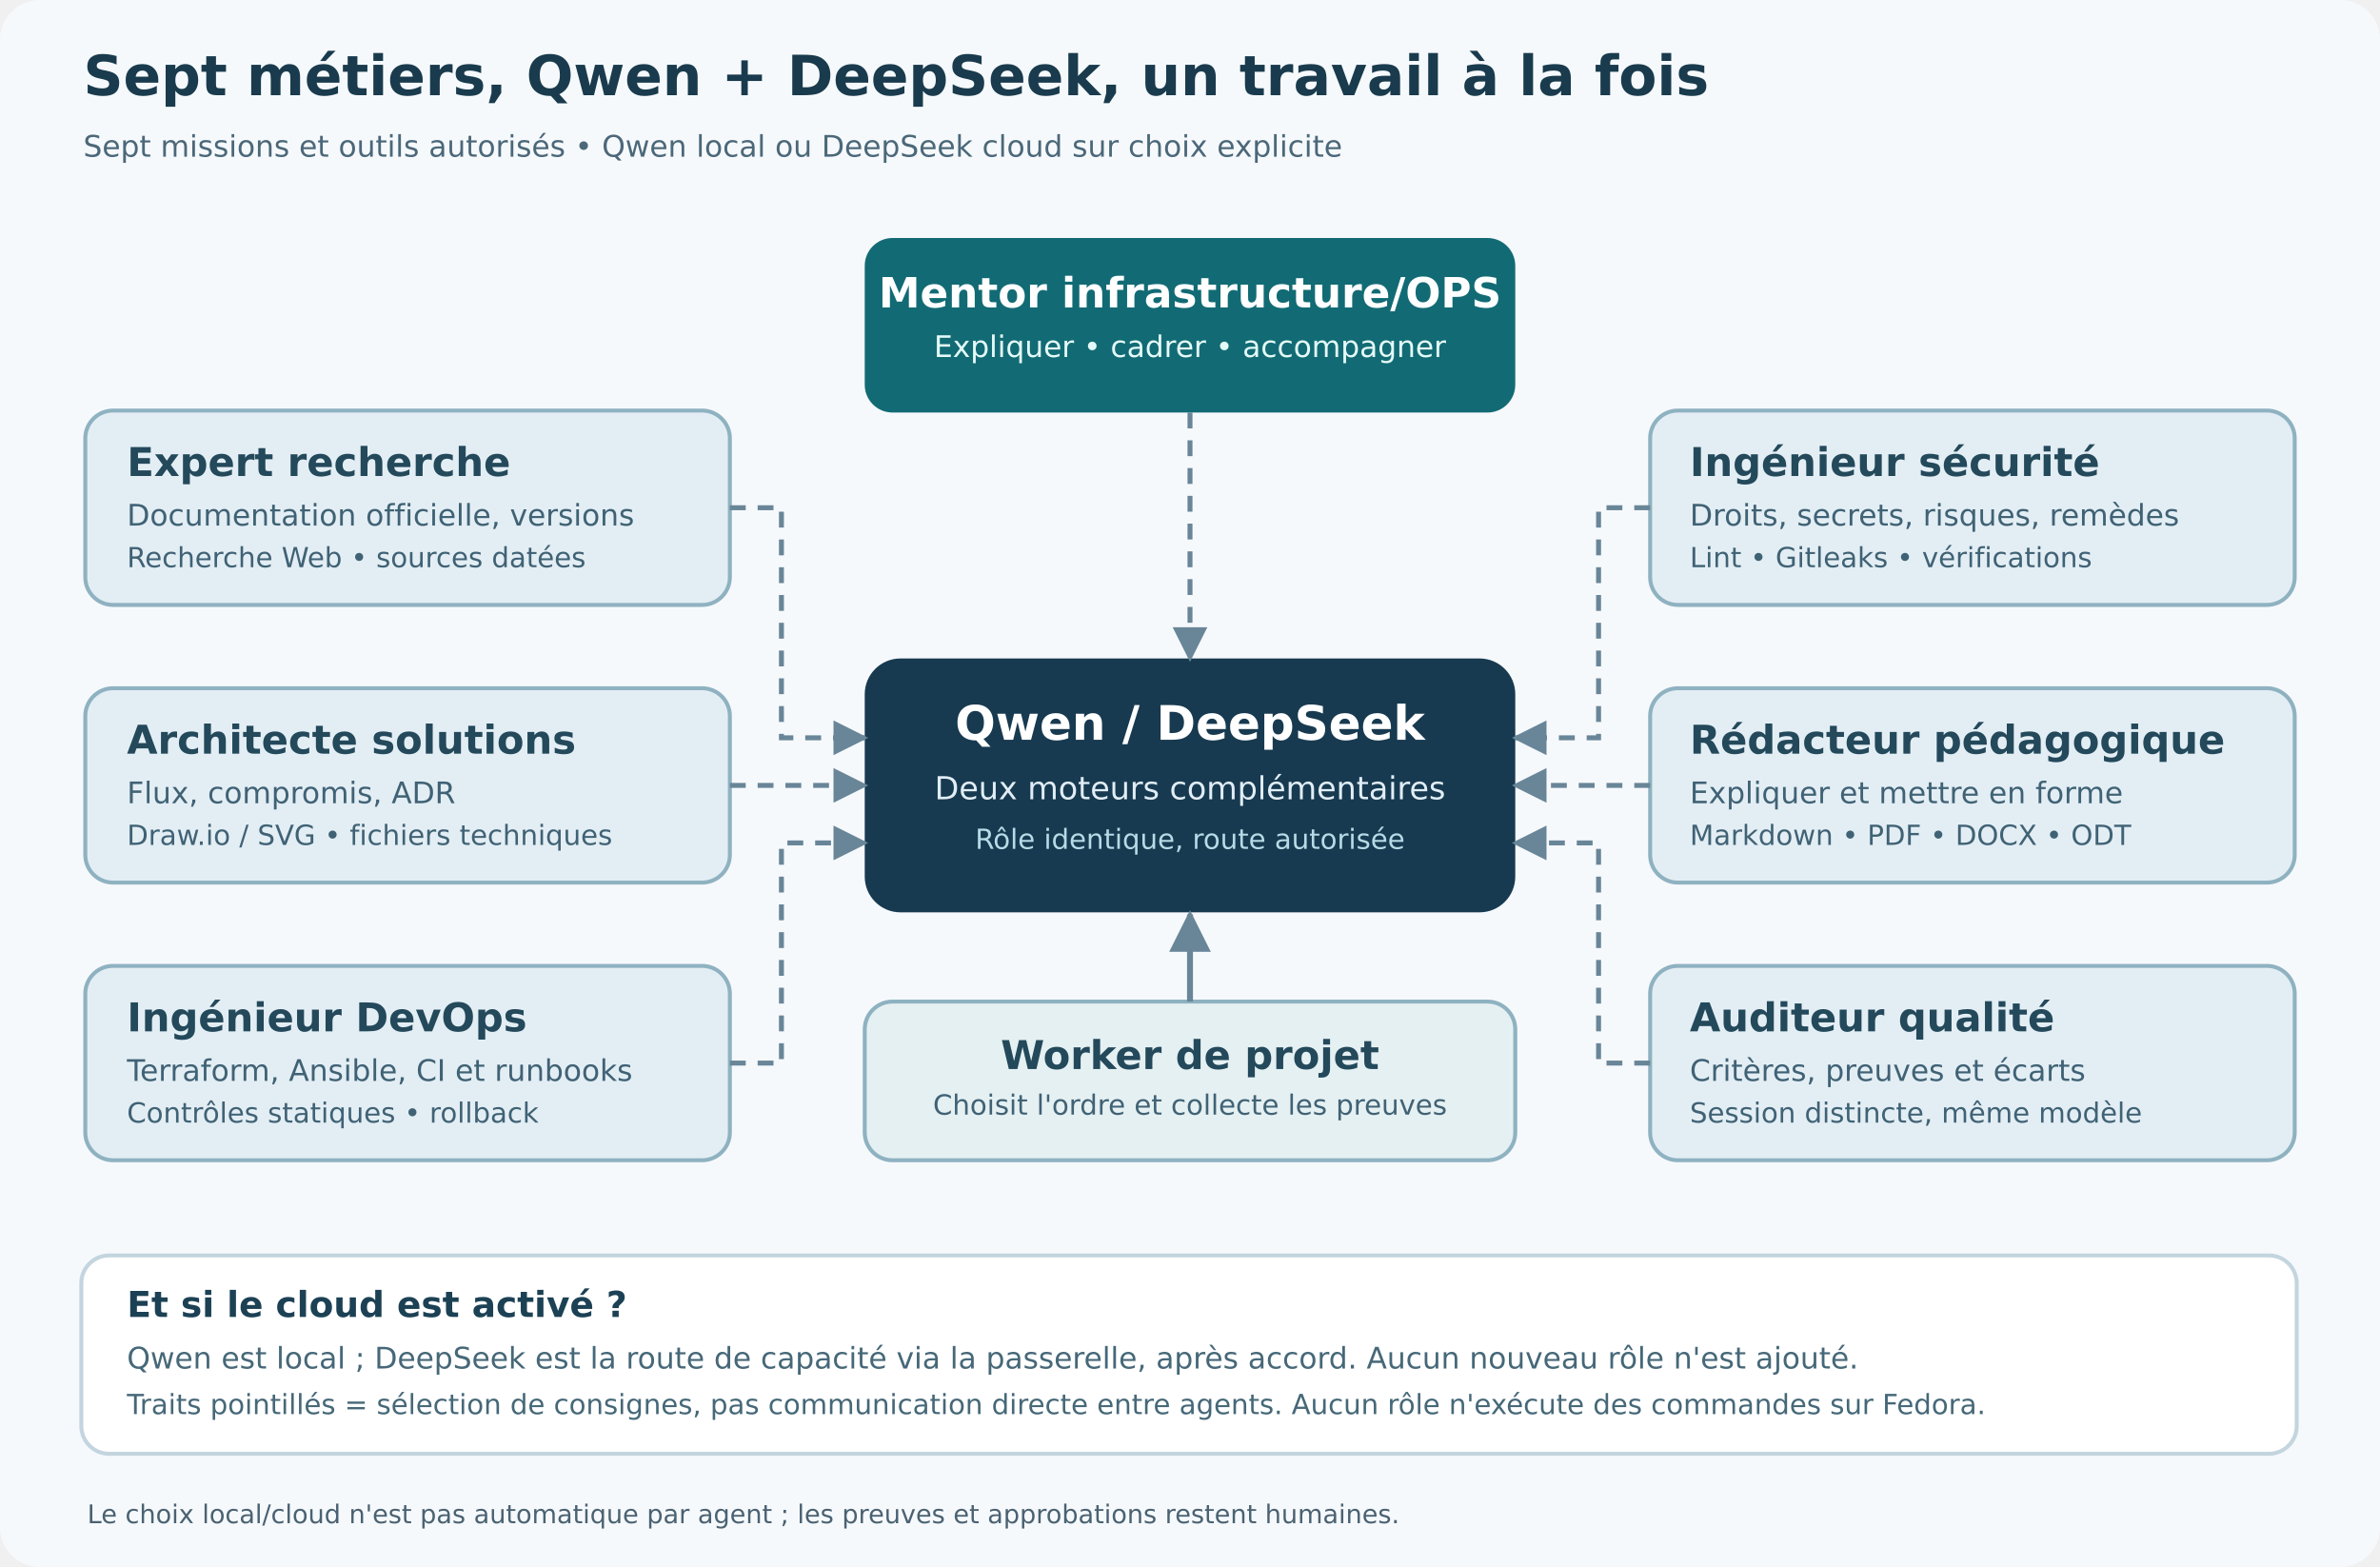
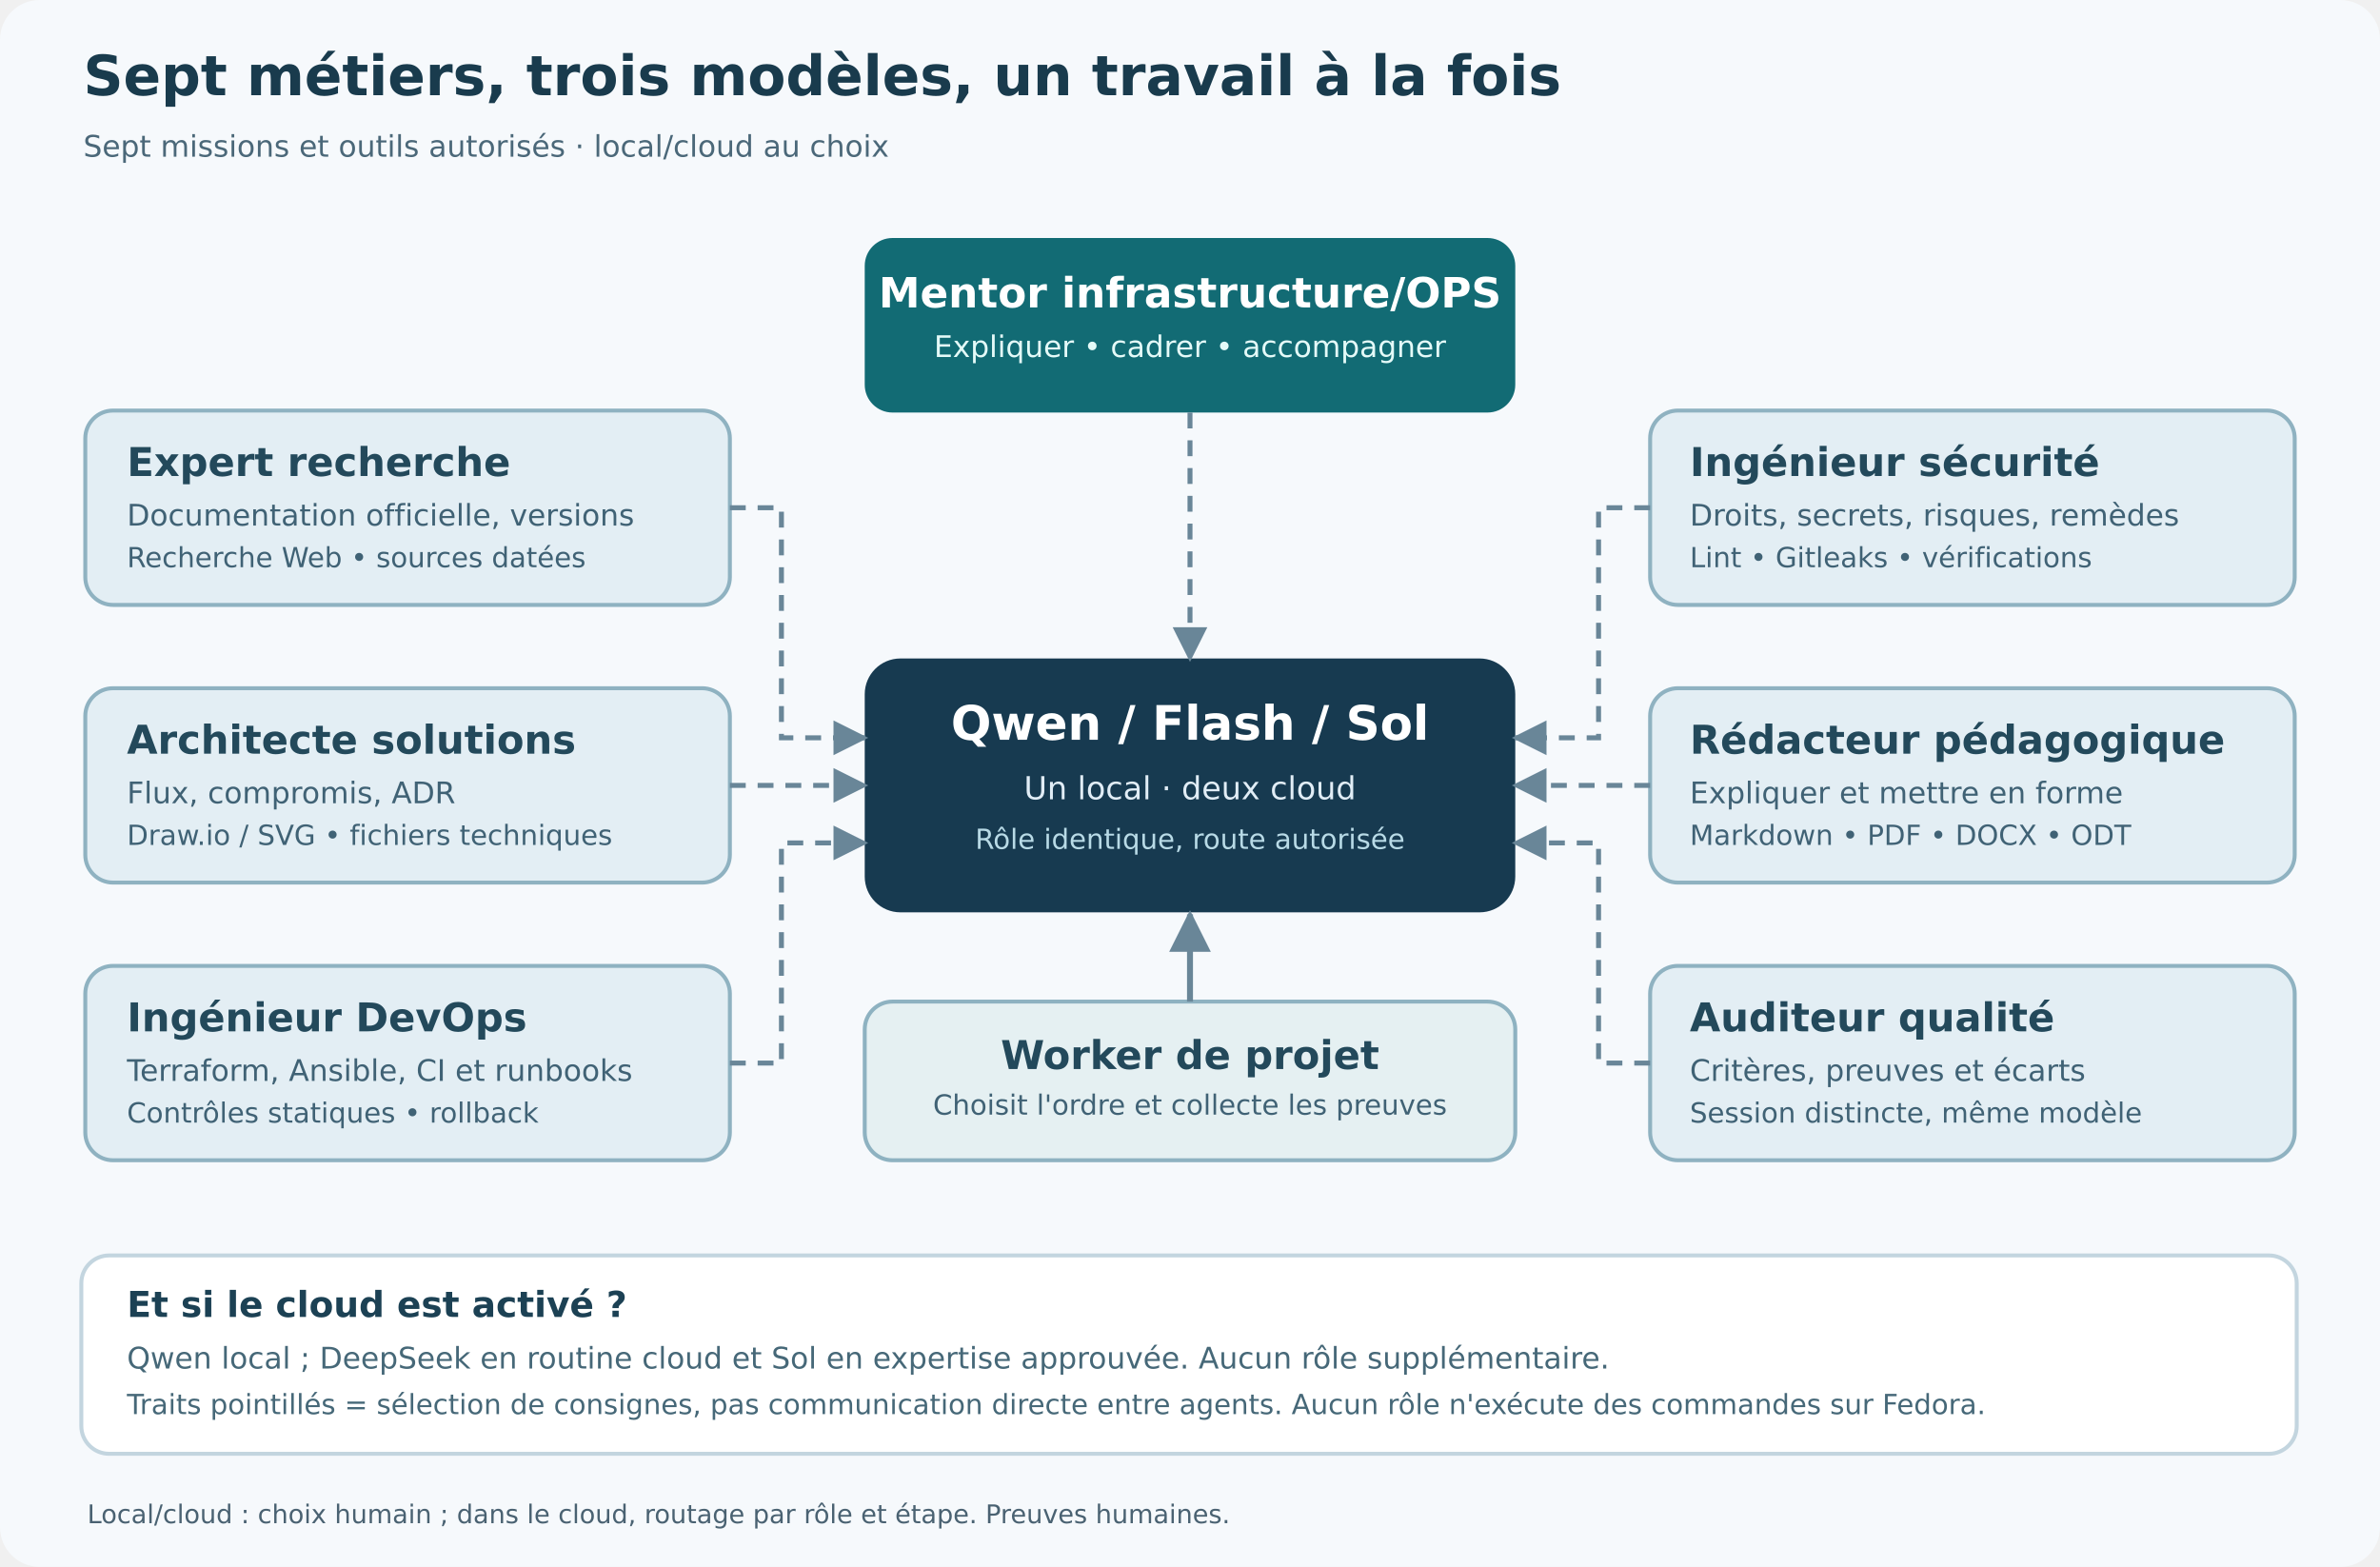
<svg xmlns="http://www.w3.org/2000/svg" viewBox="0 0 1200 790" role="img" aria-labelledby="title desc">
  <defs>
    <marker id="arr" viewBox="0 0 10 10" refX="9" refY="5" markerWidth="7" markerHeight="7" orient="auto">
      <path d="M0 0L10 5L0 10Z" fill="#698698" />
    </marker>
  </defs>
  <rect x="0" y="0" width="1200" height="790" rx="20" fill="#f6f9fc" />
-   <text x="42" y="48" fill="#193b4d" font-family="DejaVu Sans,Arial,sans-serif" font-size="28" font-weight="700">Sept métiers, Qwen + DeepSeek, un travail à la fois</text>
-   <text x="42" y="79" fill="#4b6879" font-family="DejaVu Sans,Arial,sans-serif" font-size="15">Sept missions et outils autorisés • Qwen local ou DeepSeek cloud sur choix explicite</text>
+   <text x="42" y="48" fill="#193b4d" font-family="DejaVu Sans,Arial,sans-serif" font-size="28" font-weight="700">Sept métiers, trois modèles, un travail à la fois</text>
+   <text x="42" y="79" fill="#4b6879" font-family="DejaVu Sans,Arial,sans-serif" font-size="15">Sept missions et outils autorisés · local/cloud au choix</text>
  <g font-family="DejaVu Sans,Arial,sans-serif">
    <rect x="43" y="207" width="325" height="98" rx="14" fill="#e3eef4" stroke="#8fb2c1" stroke-width="2" />
    <text x="64" y="240" fill="#23495b" font-size="20" font-weight="700">Expert recherche</text>
    <text x="64" y="265" fill="#406275" font-size="15">Documentation officielle, versions</text>
    <text x="64" y="286" fill="#406275" font-size="14">Recherche Web • sources datées</text>
    <rect x="43" y="347" width="325" height="98" rx="14" fill="#e3eef4" stroke="#8fb2c1" stroke-width="2" />
    <text x="64" y="380" fill="#23495b" font-size="20" font-weight="700">Architecte solutions</text>
    <text x="64" y="405" fill="#406275" font-size="15">Flux, compromis, ADR</text>
    <text x="64" y="426" fill="#406275" font-size="14">Draw.io / SVG • fichiers techniques</text>
    <rect x="43" y="487" width="325" height="98" rx="14" fill="#e3eef4" stroke="#8fb2c1" stroke-width="2" />
    <text x="64" y="520" fill="#23495b" font-size="20" font-weight="700">Ingénieur DevOps</text>
    <text x="64" y="545" fill="#406275" font-size="15">Terraform, Ansible, CI et runbooks</text>
    <text x="64" y="566" fill="#406275" font-size="14">Contrôles statiques • rollback</text>
    <rect x="832" y="207" width="325" height="98" rx="14" fill="#e3eef4" stroke="#8fb2c1" stroke-width="2" />
    <text x="852" y="240" fill="#23495b" font-size="20" font-weight="700">Ingénieur sécurité</text>
    <text x="852" y="265" fill="#406275" font-size="15">Droits, secrets, risques, remèdes</text>
    <text x="852" y="286" fill="#406275" font-size="14">Lint • Gitleaks • vérifications</text>
    <rect x="832" y="347" width="325" height="98" rx="14" fill="#e3eef4" stroke="#8fb2c1" stroke-width="2" />
    <text x="852" y="380" fill="#23495b" font-size="20" font-weight="700">Rédacteur pédagogique</text>
    <text x="852" y="405" fill="#406275" font-size="15">Expliquer et mettre en forme</text>
    <text x="852" y="426" fill="#406275" font-size="14">Markdown • PDF • DOCX • ODT</text>
    <rect x="832" y="487" width="325" height="98" rx="14" fill="#e3eef4" stroke="#8fb2c1" stroke-width="2" />
    <text x="852" y="520" fill="#23495b" font-size="20" font-weight="700">Auditeur qualité</text>
    <text x="852" y="545" fill="#406275" font-size="15">Critères, preuves et écarts</text>
    <text x="852" y="566" fill="#406275" font-size="14">Session distincte, même modèle</text>
    <rect x="436" y="120" width="328" height="88" rx="14" fill="#126b74" />
    <text x="600" y="155" text-anchor="middle" fill="#fff" font-size="21" font-weight="700">Mentor infrastructure/OPS</text>
    <text x="600" y="180" text-anchor="middle" fill="#e4faf8" font-size="15">Expliquer • cadrer • accompagner</text>
    <rect x="436" y="332" width="328" height="128" rx="18" fill="#173a50" />
-     <text x="600" y="373" text-anchor="middle" fill="#fff" font-size="24" font-weight="700">Qwen / DeepSeek</text>
-     <text x="600" y="403" text-anchor="middle" fill="#e1edf6" font-size="16">Deux moteurs complémentaires</text>
+     <text x="600" y="373" text-anchor="middle" fill="#fff" font-size="24" font-weight="700">Qwen / Flash / Sol</text>
+     <text x="600" y="403" text-anchor="middle" fill="#e1edf6" font-size="16">Un local · deux cloud</text>
    <text x="600" y="428" text-anchor="middle" fill="#b8dae6" font-size="14">Rôle identique, route autorisée</text>
    <rect x="436" y="505" width="328" height="80" rx="14" fill="#e5f0f2" stroke="#8eb2c1" stroke-width="2" />
    <text x="600" y="539" text-anchor="middle" fill="#23495b" font-size="20" font-weight="700">Worker de projet</text>
    <text x="600" y="562" text-anchor="middle" fill="#406275" font-size="14">Choisit l'ordre et collecte les preuves</text>
  </g>
  <g fill="none" stroke="#698698" stroke-width="2.5" stroke-dasharray="8 6">
    <path d="M600 208V332" marker-end="url(#arr)" />
    <path d="M368 256H394V372H436" marker-end="url(#arr)" />
    <path d="M368 396H436" marker-end="url(#arr)" />
    <path d="M368 536H394V425H436" marker-end="url(#arr)" />
    <path d="M832 256H806V372H764" marker-end="url(#arr)" />
    <path d="M832 396H764" marker-end="url(#arr)" />
    <path d="M832 536H806V425H764" marker-end="url(#arr)" />
  </g>
  <path d="M600 505V461" stroke="#698698" stroke-width="3" fill="none" marker-end="url(#arr)" />
  <rect x="41" y="633" width="1117" height="100" rx="14" fill="#fff" stroke="#c3d5df" stroke-width="2" />
  <text x="64" y="664" font-family="DejaVu Sans,Arial,sans-serif" font-size="18" font-weight="700" fill="#1c4154">Et si le cloud est activé ?</text>
-   <text x="64" y="690" font-family="DejaVu Sans,Arial,sans-serif" font-size="15" fill="#466878">Qwen est local ; DeepSeek est la route de capacité via la passerelle, après accord. Aucun nouveau rôle n'est ajouté.</text>
+   <text x="64" y="690" font-family="DejaVu Sans,Arial,sans-serif" font-size="15" fill="#466878">Qwen local ; DeepSeek en routine cloud et Sol en expertise approuvée. Aucun rôle supplémentaire.</text>
  <text x="64" y="713" font-family="DejaVu Sans,Arial,sans-serif" font-size="14" fill="#466878">Traits pointillés = sélection de consignes, pas communication directe entre agents. Aucun rôle n'exécute des commandes sur Fedora.</text>
-   <text x="44" y="768" font-family="DejaVu Sans,Arial,sans-serif" font-size="13" fill="#4a6272">Le choix local/cloud n'est pas automatique par agent ; les preuves et approbations restent humaines.</text>
+   <text x="44" y="768" font-family="DejaVu Sans,Arial,sans-serif" font-size="13" fill="#4a6272">Local/cloud : choix humain ; dans le cloud, routage par rôle et étape. Preuves humaines.</text>
</svg>
